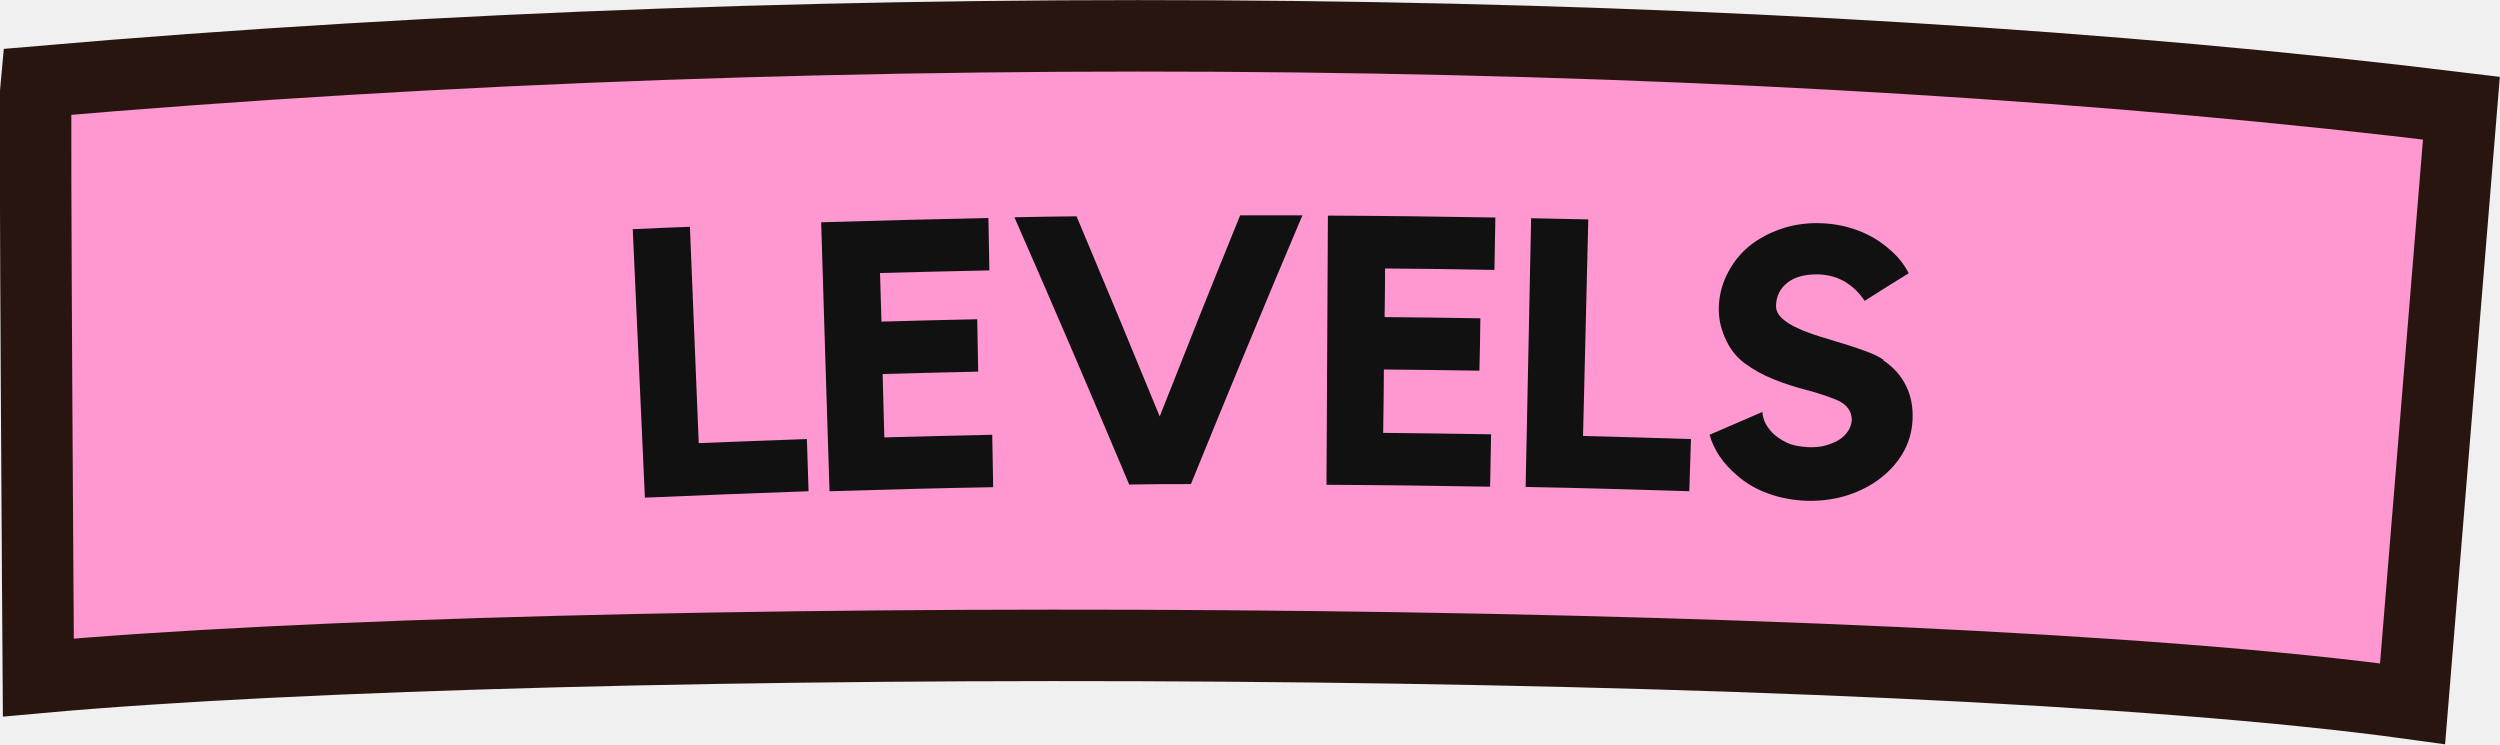
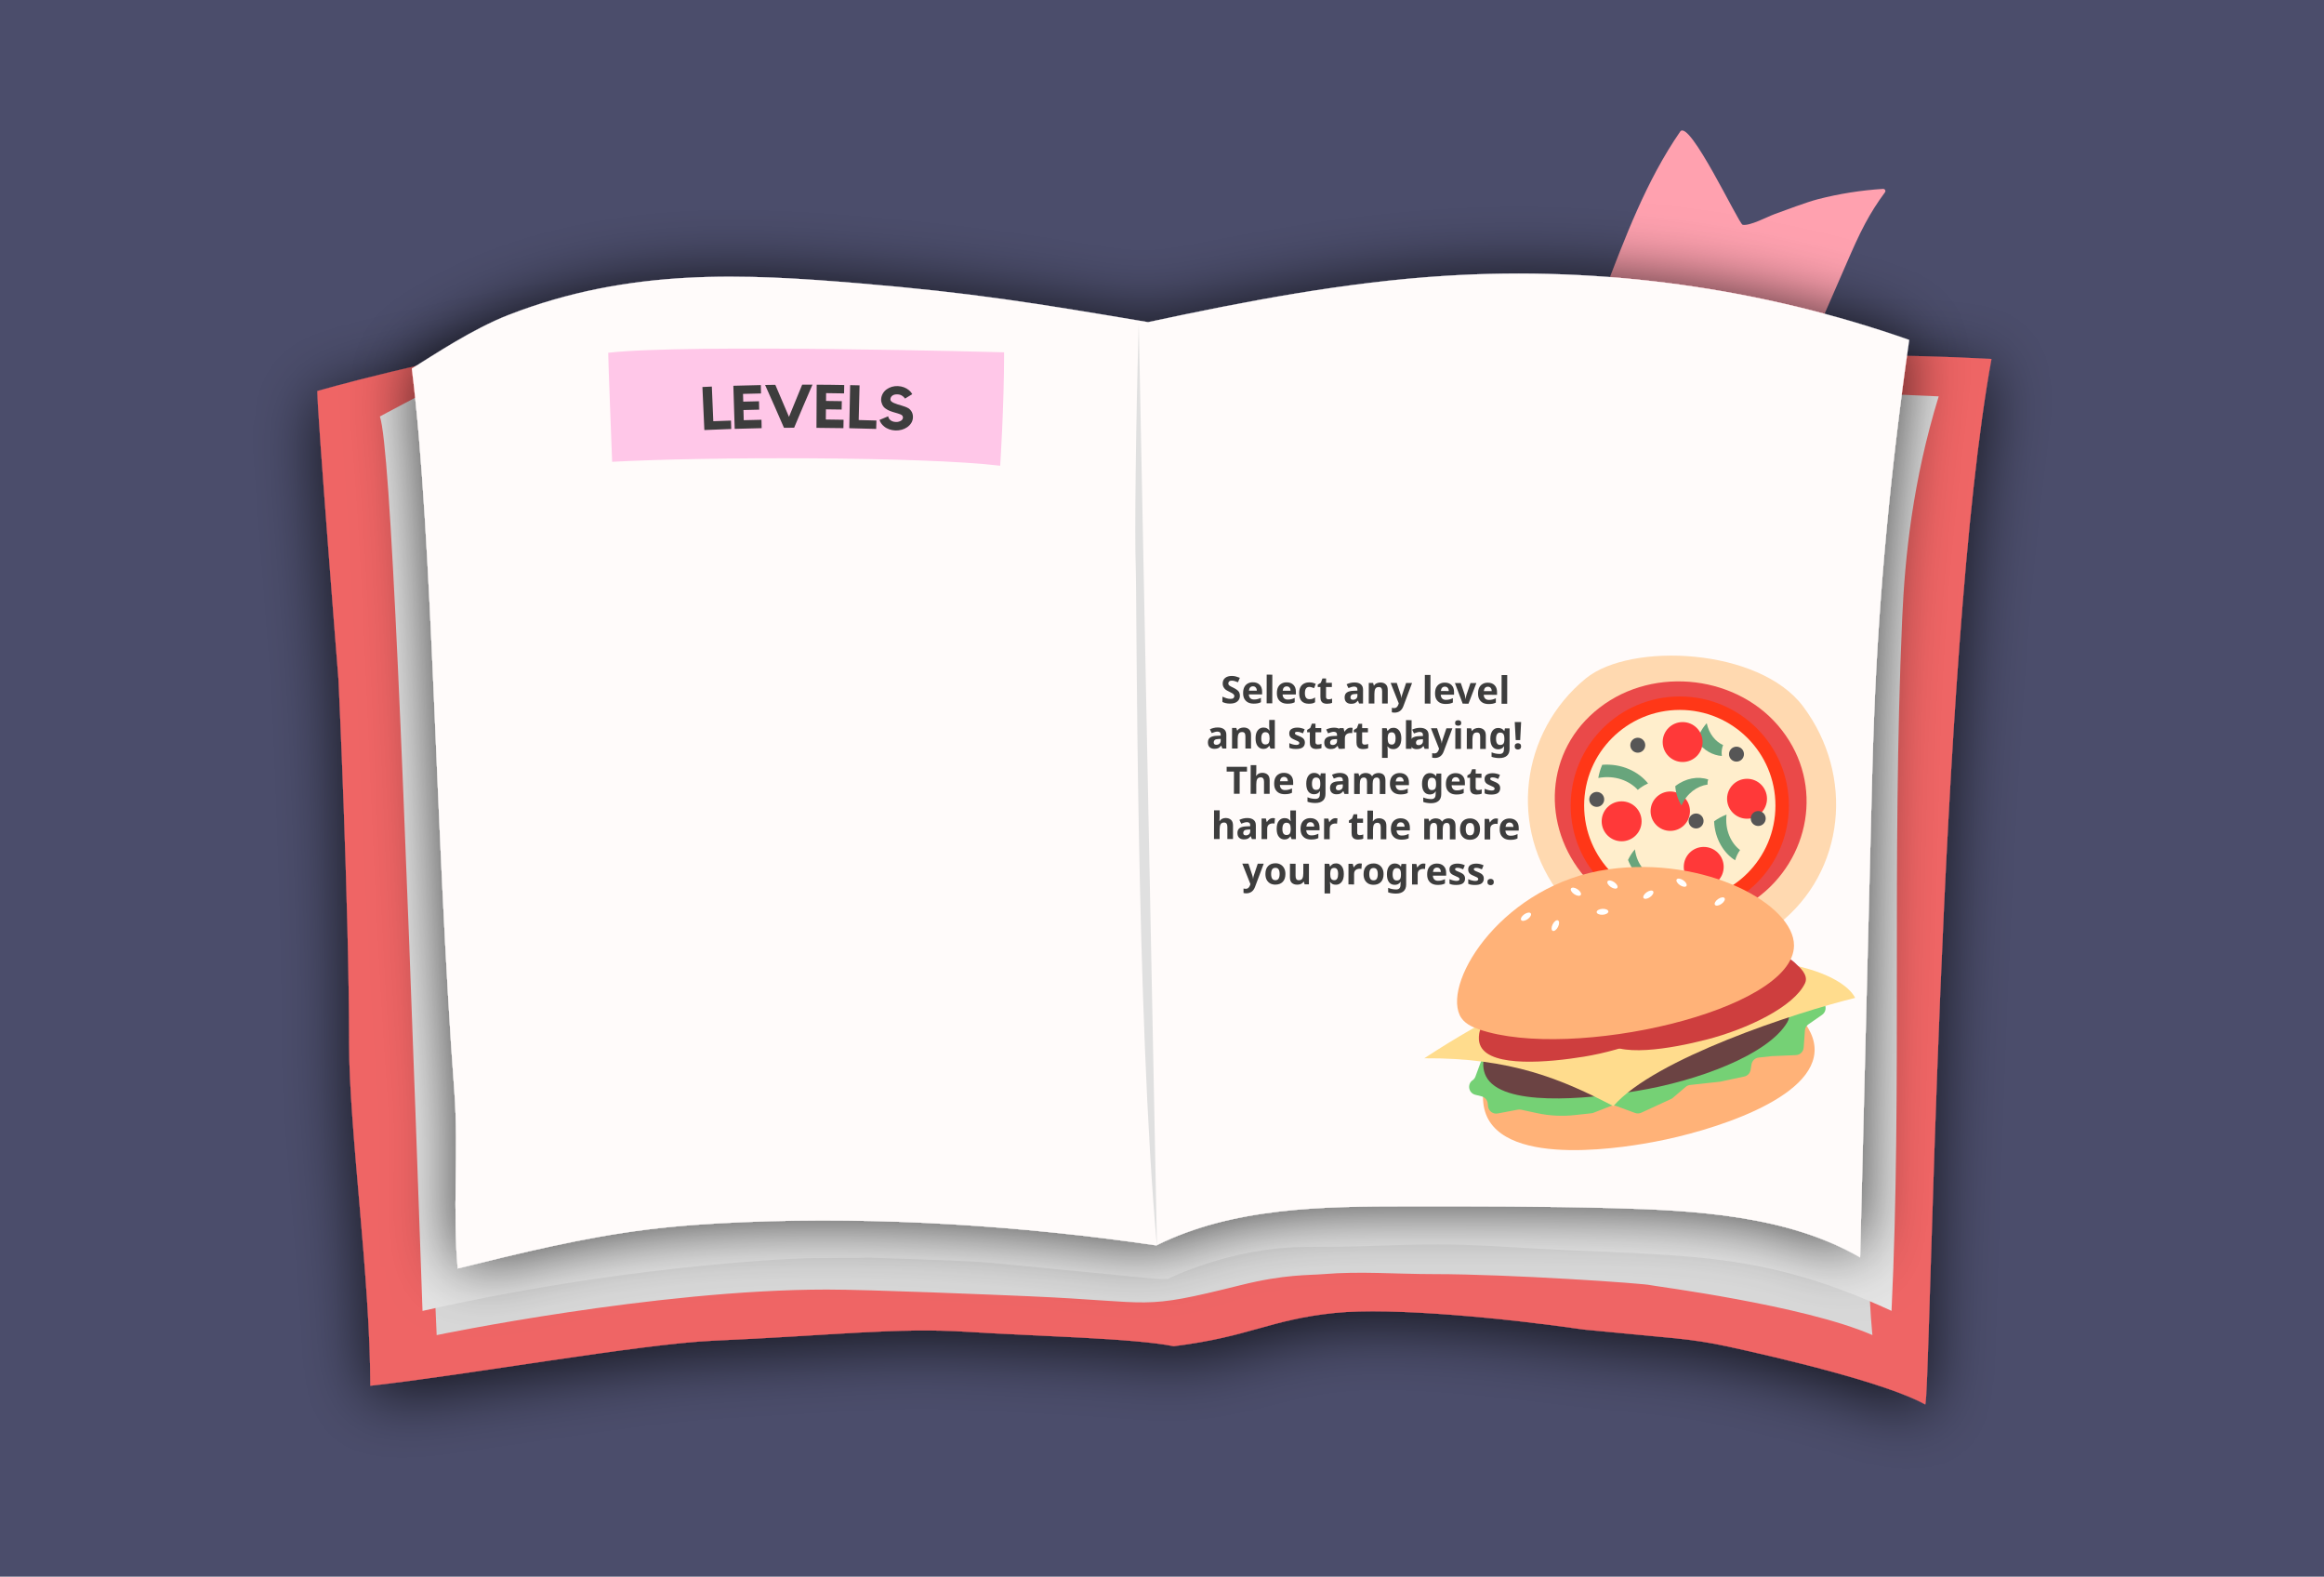
- <svg xmlns="http://www.w3.org/2000/svg" id="Layer_2" data-name="Layer 2" viewBox="0 0 104.94 31.24">
+ <svg xmlns="http://www.w3.org/2000/svg" viewBox="0 0 432 293">
  <defs>
    <style>
      .cls-1 {
-         fill: #111;
+         letter-spacing: .03em;
+       }
+ 
+       .cls-2 {
+         fill: #e0e0e0;
+       }
+ 
+       .cls-2, .cls-3, .cls-4, .cls-5, .cls-6, .cls-7, .cls-8, .cls-9, .cls-10, .cls-11, .cls-12, .cls-13, .cls-14, .cls-15, .cls-16, .cls-17, .cls-18, .cls-19, .cls-20, .cls-21 {
        stroke-width: 0px;
      }

-       .cls-2 {
-         fill: #ff98d1;
-         stroke: #281510;
+       .cls-3 {
+         fill: #75d175;
+       }
+ 
+       .cls-4 {
+         fill: #565656;
+       }
+ 
+       .cls-5 {
+         fill: #ef6565;
+         filter: url(#drop-shadow-1);
+       }
+ 
+       .cls-22 {
+         letter-spacing: -.02em;
+       }
+ 
+       .cls-6 {
+         fill: #ffc7e8;
+       }
+ 
+       .cls-7, .cls-23 {
+         fill: #3d3d3d;
+       }
+ 
+       .cls-8 {
+         fill: #fffbfa;
+         filter: url(#drop-shadow-2);
+       }
+ 
+       .cls-9 {
+         fill: #e5e5e5;
+       }
+ 
+       .cls-10 {
+         fill: #68a57c;
+       }
+ 
+       .cls-11 {
+         fill: #ffdc8d;
+       }
+ 
+       .cls-12 {
+         fill: #6b4343;
+       }
+ 
+       .cls-13 {
+         fill: #4b4d6b;
+       }
+ 
+       .cls-14 {
+         fill: #ffb278;
+       }
+ 
+       .cls-15 {
+         fill: #ff3939;
+       }
+ 
+       .cls-16 {
+         fill: #ea4949;
+       }
+ 
+       .cls-23 {
+         font-family: Kollektif-Bold, Kollektif;
+         font-size: 7.01px;
+         font-weight: 700;
+       }
+ 
+       .cls-17 {
+         fill: #ffd9b0;
+       }
+ 
+       .cls-18 {
+         fill: #ce3e3e;
+       }
+ 
+       .cls-24 {
+         fill: #fec;
+         stroke: #ff3717;
        stroke-miterlimit: 10;
-         stroke-width: 3px;
+         stroke-width: 2.5px;
+       }
+ 
+       .cls-25 {
+         letter-spacing: 0em;
+       }
+ 
+       .cls-19 {
+         fill: #fff;
+       }
+ 
+       .cls-20 {
+         fill: #ffa1af;
+       }
+ 
+       .cls-21 {
+         fill: #d8d8d8;
      }
    </style>
+     <filter id="drop-shadow-1" filterUnits="userSpaceOnUse">
+       <feOffset dx="0" dy="2" />
+       <feGaussianBlur result="blur" stdDeviation="6" />
+       <feFlood flood-color="#000" flood-opacity=".75" />
+       <feComposite in2="blur" operator="in" />
+       <feComposite in="SourceGraphic" />
+     </filter>
+     <filter id="drop-shadow-2" filterUnits="userSpaceOnUse">
+       <feOffset dx="0" dy="0" />
+       <feGaussianBlur result="blur-2" stdDeviation="6" />
+       <feFlood flood-color="#000" flood-opacity=".75" />
+       <feComposite in2="blur-2" operator="in" />
+       <feComposite in="SourceGraphic" />
+     </filter>
  </defs>
-   <g id="Layer_3" data-name="Layer 3">
-     <path class="cls-2" d="M103.32,4.54l-2.05,25c-21.8-3.02-77.86-3.08-99.66-1.1,0,0-.17-24.39-.1-25C35.77.47,74.28.98,103.32,4.54Z" />
+   <g id="Layer_1" data-name="Layer 1">
+     <rect class="cls-13" width="432" height="293" />
+     <path class="cls-5" d="M248.09,244c10.67-1.11,32.2,1.03,46.37,3.09l16.9,1.61c3.32.32,6.61.83,9.86,1.54,9.47,2.07,29.38,6.72,36.64,10.76h0c.96.35,2.47-140.57,12.33-194.29-35.6-1.96-60.92,1.03-86.66.53-58.61-1.14-100.46,9.41-114.25-.53-25.71-18.53-110.3,5.96-110.3,5.96,0,3.98,3.94,53.67,3.94,53.67,0,0,1.97,41.74,1.97,67.58,0,15.9,3.94,43.73,3.94,63.61,17.87-1.98,50.33-7.79,63.83-8.38,22.18-.97,34.01-2.48,47.07-1.65,12.79.82,30.94,1.17,38.46,2.68,14.26-1.79,17.71-4.91,29.88-6.18Z" />
+     <path class="cls-21" d="M81.16,248.12s40.67-8.47,72.58-8.47c7.92,0,31.42.98,37.68,1.25,23.7,1.03,20.19,2.68,39.16-2.06,8.24-2.06,12.61-1.82,15.46-2.06,6.79-.57,13.39,0,20.61,0,13.98,0,39.28,1.74,40.19,2.06.4.14,28.47,3.7,41.22,9.27,0,0-2.06-19.58,1.03-28.85-39.77-1.49-84.18-2.52-123.95-4.01-29.19-1.09-58.39-2.19-87.6-2.65-7.83-.13-15.66.24-23.47.91-5.68.49-15.86.9-24.66,6.89-1.06.72-9.17,4.44-9.27,2.98-.17-2.32,1.03,24.73,1.03,24.73Z" />
+     <path class="cls-20" d="M350.05,35.11c.34-.02.54.36.34.63-1.37,1.85-2.61,3.79-3.69,5.82-1.22,2.27-2.25,4.63-3.28,6.99-2.19,5.04-4.39,10.07-6.58,15.11-.18.41-.38.85-.76,1.09-.49.31-1.13.2-1.69.07-10.81-2.31-21.78-3.88-32.8-4.71-1.45-2.32-2.04-3.26-3.49-5.58,3.98-10.37,7.9-20.92,14.22-30.07,1.71-2.48,10.9,17.15,11.61,17.31,1.31.28,4.66-1.52,5.94-1.98,1.98-.72,5.98-2.23,8.02-2.76,3.99-1.03,8.07-1.67,12.18-1.93Z" />
+     <path class="cls-9" d="M215.32,237.66c.48.01.95.02.95.02.31,0,.58,0,.78,0,0,0,11.87-5.94,25.72-5.94,17.03,0,20.58-1.06,37.6,0,31.66,1.98,45.51,0,71.24,11.87,1.98-41.56,0-83.11,1.98-128.62.5-11.57,1.98-25.72,6.79-41.33-19.15-.83-38.3-1.66-57.44-2.49-3.63-.16-34.16-1.11-68.84-1.43-63.9-.59-80.99-2.52-112.03-6.19-5.94-.7-21.16-3.43-21.77-1.98-.12.3-29.7,15.76-29.68,15.83,1.98,5.94,4.32,63.41,7.92,166.22,18.85-4.24,35.02-6.56,47.49-7.92,11.99-1.3,19.83-1.78,25.39-1.89,0,0,0,0,0,0,5.06,0,10.23-.09,10.23-.09,12.89.43,19.33.64,23.72,1.07,2.55.25,28.77,2.84,29.95,2.87Z" />
+     <path class="cls-8" d="M76.56,68.48c3.94-2.43,11.29-7.35,17.95-9.94,22.63-8.81,43.97-7.66,65.16-5.89,21.12,1.76,32.84,3.69,53.74,7.22,18.24-3.9,36.62-7.44,55.23-8.61,29.16-1.83,58.69,2.24,86.26,11.91-3.35,23.21-5.64,46.8-6.54,70.23-.24,6.1-.39,12.2-.54,18.3-.68,27.32-1.37,54.64-2.05,81.96-13.49-7.79-30.68-8.74-46.26-9.15-12.58-.33-25.17-.33-37.75-.32-15.94,0-32.54.17-46.82,7.25-24.97-3.65-51.4-5.37-76.62-4.32-6.02.25-12.04.64-18.01,1.38-11.9,1.48-23.58,4.36-35.23,7.23-.96-10.12.16-22.34-.61-32.69-3.57-48.15-3.96-102.9-7.92-134.56Z" />
+     <path class="cls-2" d="M211.68,60.08c-.57,19.29-.77,39.54-.57,45.01.24,6.4,0,83.11,3.96,126.64" />
+   </g>
+   <g id="Layer_2" data-name="Layer 2">
    <g>
-       <path class="cls-1" d="M29.34,18.6c1.51-.06,3.02-.12,4.53-.17.02.73.05,1.46.07,2.19-2.29.08-4.58.17-6.87.27-.17-3.76-.34-7.51-.51-11.27.8-.04,1.6-.07,2.4-.1.12,3.03.25,6.05.37,9.08Z" />
-       <path class="cls-1" d="M34.48,9.33c2.34-.07,4.67-.13,7.01-.18.01.73.03,1.46.04,2.2-1.53.03-3.06.07-4.59.11.02.68.04,1.36.06,2.04,1.34-.04,2.68-.07,4.02-.1.01.73.03,1.46.04,2.2-1.34.03-2.67.06-4.01.1.02.89.05,1.77.07,2.66,1.51-.04,3.02-.08,4.53-.11.01.73.03,1.46.04,2.2-2.29.04-4.58.1-6.87.17-.12-3.76-.24-7.52-.35-11.28Z" />
-       <path class="cls-1" d="M52.06,9.04c.87,0,1.74,0,2.61,0-1.59,3.75-3.15,7.52-4.68,11.28-.86,0-1.73,0-2.59.02-1.58-3.75-3.18-7.49-4.82-11.22.87-.02,1.74-.03,2.61-.04,1.18,2.8,2.34,5.6,3.49,8.4,1.11-2.82,2.23-5.63,3.38-8.45Z" />
-       <path class="cls-1" d="M55.76,9.05c2.34.01,4.67.04,7.01.08-.01.73-.03,1.46-.04,2.2-1.53-.03-3.06-.05-4.59-.06,0,.68-.01,1.36-.02,2.04,1.34.01,2.68.03,4.02.05-.01.73-.02,1.46-.04,2.2-1.34-.02-2.67-.04-4.01-.05,0,.89-.02,1.77-.03,2.66,1.51.01,3.02.04,4.53.06-.01.73-.03,1.46-.04,2.2-2.29-.04-4.58-.07-6.87-.08.02-3.76.04-7.52.06-11.28Z" />
-       <path class="cls-1" d="M66.45,18.3c1.51.04,3.02.08,4.53.13-.02.73-.05,1.46-.07,2.19-2.29-.07-4.58-.14-6.87-.18.08-3.76.15-7.52.23-11.28.8.02,1.6.03,2.4.05-.07,3.03-.15,6.06-.22,9.08Z" />
-       <path class="cls-1" d="M79.06,15.13c.43.29.74.64.95,1.07.21.42.3.91.27,1.45-.03.51-.17.98-.43,1.41-.26.43-.61.8-1.06,1.12-.41.29-.87.5-1.37.65-.51.14-1.04.21-1.6.19-.56-.02-1.09-.12-1.59-.3-.5-.18-.94-.43-1.32-.77-.57-.48-.96-1.04-1.15-1.7.74-.32,1.48-.64,2.22-.96,0,.11.03.24.09.4.07.16.18.32.32.47.15.15.35.29.59.41.24.12.55.18.91.2.29.01.55-.01.77-.08.23-.07.42-.15.57-.25.15-.1.27-.23.36-.37.08-.14.13-.28.14-.43,0-.17-.04-.33-.14-.48-.1-.15-.27-.28-.49-.37-.41-.17-.85-.31-1.31-.43-.46-.12-.9-.26-1.34-.44-.43-.17-.83-.39-1.2-.66-.37-.27-.65-.63-.85-1.1-.18-.41-.27-.84-.25-1.3.02-.51.15-1,.41-1.47.25-.47.59-.86,1.01-1.17.4-.29.85-.51,1.34-.66.49-.15,1.01-.21,1.54-.19.54.02,1.05.12,1.53.3.48.18.91.43,1.29.76.37.3.65.65.85,1.04-.62.38-1.24.77-1.85,1.16-.21-.32-.47-.58-.79-.78-.32-.2-.69-.31-1.1-.33-.57-.02-1.01.09-1.33.33-.32.24-.49.57-.5.98,0,.19.07.36.24.52.17.16.39.3.66.42.27.13.58.24.92.35.34.1.68.21,1.02.31.34.1.65.21.95.32.3.11.54.23.72.35Z" />
+       <path class="cls-17" d="M290.21,166.53c-9.89-12.61-7.63-30.47,4.58-40.46,8.28-6.77,32.22-5.69,40.38,5.21,9.61,12.82,7.83,30.72-4.58,40.46-12.42,9.74-30.5,7.4-40.38-5.21Z" />
+       <path class="cls-16" d="M294.65,163.05c-8.19-9.45-7.59-23.62,2.69-31.54,10.24-7.93,26.02-5.97,33.88,4.18,7.9,10.16,5.18,24.07-4.74,31.29-9.95,7.22-23.61,5.52-31.83-3.94Z" />
+       <circle class="cls-24" cx="312.25" cy="149.71" r="19.03" />
+       <circle class="cls-15" cx="324.75" cy="148.44" r="3.71" />
+       <circle class="cls-15" cx="301.44" cy="152.63" r="3.71" />
+       <circle class="cls-15" cx="310.48" cy="150.75" r="3.66" />
+       <path class="cls-10" d="M308.17,163.18c-.06.33-.08.68-.03,1.05-2.07-.03-4.44-1.59-5.51-4.42.34-.72.77-1.38,1.28-1.97.36,2.97,2.31,4.92,4.26,5.33Z" />
+       <path class="cls-10" d="M320.07,140.49c-.11-.75,0-1.45.23-2.03-1.39-.62-2.62-2.06-3.04-4.06-.84.92-1.48,2.06-1.83,3.34,1.25,1.72,3.02,2.65,4.63,2.75Z" />
+       <path class="cls-10" d="M318.63,152.63c.74-.54,1.52-.95,2.31-1.25-.34,2.95.89,5.36,2.51,6.59-.39.55-.7,1.19-.91,1.91-2.08-1.31-3.78-3.93-3.91-7.26Z" />
+       <circle class="cls-15" cx="312.78" cy="137.9" r="3.71" />
+       <circle class="cls-15" cx="316.7" cy="161.1" r="3.71" />
+       <path class="cls-10" d="M306.36,145.59c-.72.32-1.36.73-1.92,1.2-1.51-1.67-4.22-2.8-7.34-2.21.14-.81.38-1.63.73-2.45,3.65-.28,6.76,1.27,8.52,3.46Z" />
+       <path class="cls-10" d="M312.57,149.69c-.68-1.09-1.07-2.33-1.16-3.59,1.91-1.5,4.24-1.89,6.13-1.24-.12.31-.16.64-.12.94-1.96.27-3.87,1.65-4.85,3.89Z" />
+       <circle class="cls-4" cx="310.79" cy="164.8" r="1.39" />
+       <circle class="cls-4" cx="304.44" cy="138.49" r="1.39" />
+       <circle class="cls-4" cx="326.83" cy="152.11" r="1.39" />
+       <circle class="cls-4" cx="296.81" cy="148.56" r="1.39" />
+       <circle class="cls-4" cx="322.79" cy="140.15" r="1.39" />
+       <circle class="cls-4" cx="315.28" cy="152.57" r="1.39" />
    </g>
+     <g>
+       <path class="cls-14" d="M276.06,206.61c3.41,10.87,27.84,6.27,31.68,5.54,9.83-1.85,30.1-7.89,29.56-17.45-.29-5.09-6.36-9.1-10.49-11.84-15.08-9.98-35.69-9.49-46.31,8.15-1.92,3.2-6.13,10.18-4.44,15.59Z" />
+       <path class="cls-3" d="M273.73,200.75h0c-1.05.74-.75,2.38.5,2.7l1.19.3c.61.16,1.06.67,1.13,1.3l.06.56c.1.87.92,1.48,1.78,1.32l3.74-.71c.2-.04.4-.03.6,0l3.01.65c2.28.49,4.63.61,6.95.36l3.13-.34c.13-.01.26-.05.38-.09l3.2-1.25c.34-.13.73-.14,1.07,0l3.46,1.28c.38.14.79.12,1.15-.04l5.52-2.54c.13-.06.24-.13.35-.22l2.41-2.05c.23-.2.51-.32.81-.35l5.48-.6c.05,0,.1-.01.15-.02l4.44-.95c.61-.13,1.07-.62,1.17-1.23l.17-1.03c.11-.67.65-1.18,1.33-1.26l2.46-.27s.06,0,.1,0l4.37-.19c.77-.03,1.38-.64,1.44-1.4l.23-3.18c.03-.46.27-.87.64-1.13l2.56-1.78c.7-.49.86-1.47.34-2.15l-.64-.85c-.29-.38-.73-.6-1.21-.6l-11.89.03c-.09,0-.19,0-.28.03l-39.6,7.61c-.07.01-.14.03-.2.05l-8.76,2.98c-.43.15-.77.48-.93.91l-1.28,3.47c-.11.29-.3.53-.55.71Z" />
+       <path class="cls-12" d="M275.79,196.8c-.07.52-.25,1.89.45,3.25,2.94,5.66,18.39,4.27,27.97,2.7,11.39-1.86,24.44-6.73,28.01-12.75,1.31-2.2-1.38-4.69-1.84-5.26-9.96-12.37-52.78-.61-54.59,12.06Z" />
+       <path class="cls-11" d="M264.74,196.67c16.09-.12,25.55,3.87,35.17,8.89,7.57-8.79,33.99-17.43,44.93-20.11,0,0-4.05-10.95-45.13-6.3-13.55,5.27-23.03,9.73-34.96,17.52Z" />
+       <path class="cls-18" d="M297.44,190.82c-.02.36-.05,1.32.51,2.21,2.37,3.71,12.82,1.82,19.26.17,7.66-1.97,16.26-6.12,18.32-10.48.75-1.59-1.24-3.15-1.59-3.51-7.58-7.91-36.06,2.78-36.5,11.61Z" />
+       <path class="cls-18" d="M274.95,192.24c-.05.36-.17,1.31.31,2.24,2.02,3.91,12.61,2.96,19.17,1.89,7.81-1.28,16.74-4.63,19.18-8.79.89-1.52-.95-3.24-1.27-3.64-6.84-8.56-36.17-.46-37.4,8.29Z" />
+       <path class="cls-14" d="M271.34,188.65c-3.07-6.61,8.33-24.39,27.64-27.1,18.07-2.53,34.54,6.54,34.5,14.17-.05,12.17-41.39,21.46-58.52,15.59-1.28-.44-2.91-1.13-3.62-2.66Z" />
+       <ellipse class="cls-19" cx="312.59" cy="164.06" rx=".55" ry="1.09" transform="translate(2.15 332.15) rotate(-56.13)" />
+       <ellipse class="cls-19" cx="299.75" cy="164.41" rx=".55" ry="1.09" transform="translate(-3.83 321.64) rotate(-56.13)" />
+       <ellipse class="cls-19" cx="306.41" cy="166.26" rx="1.09" ry=".55" transform="translate(-39.89 206.37) rotate(-35.09)" />
+       <ellipse class="cls-19" cx="289.11" cy="172" rx="1.09" ry=".55" transform="translate(4.36 351.13) rotate(-62.92)" />
+       <ellipse class="cls-19" cx="319.68" cy="167.52" rx="1.09" ry=".55" transform="translate(-38.2 214.23) rotate(-35.09)" />
+       <ellipse class="cls-19" cx="297.88" cy="169.47" rx="1.09" ry=".55" transform="translate(-9.44 17.78) rotate(-3.37)" />
+       <ellipse class="cls-19" cx="283.66" cy="170.36" rx="1.09" ry=".55" transform="translate(-46.38 194.03) rotate(-35.09)" />
+       <ellipse class="cls-19" cx="292.95" cy="165.75" rx=".55" ry="1.09" transform="translate(-7.95 316.58) rotate(-56.13)" />
+     </g>
+     <path class="cls-6" d="M186.65,65.47c0,10.15-.73,21.08-.73,21.08-14.39-1.73-54.55-1.69-72.13-.73,0,0-.77-19.72-.73-20.26,14.57-1.7,73.59-.09,73.59-.09Z" />
+     <g>
+       <path class="cls-7" d="M132.58,78.28c1.1-.05,2.2-.09,3.3-.12.02.52.03,1.04.05,1.56-1.67.06-3.34.12-5,.2-.12-2.67-.24-5.33-.36-8,.58-.03,1.17-.05,1.75-.08.09,2.15.18,4.3.27,6.44Z" />
+       <path class="cls-7" d="M136.33,71.69c1.7-.05,3.4-.1,5.1-.13.01.52.02,1.04.03,1.56-1.11.02-2.23.05-3.34.08.01.48.03.96.04,1.44.98-.03,1.95-.05,2.93-.07.01.52.02,1.04.03,1.56-.97.02-1.94.04-2.92.07.02.63.03,1.26.05,1.89,1.1-.03,2.2-.06,3.3-.08,0,.52.02,1.04.03,1.56-1.67.03-3.34.07-5.01.13-.08-2.67-.17-5.34-.25-8Z" />
+       <path class="cls-7" d="M149.13,71.48c.63,0,1.27,0,1.9,0-1.16,2.66-2.29,5.33-3.41,8.01-.63,0-1.26,0-1.89.01-1.15-2.66-2.32-5.31-3.51-7.96.63-.01,1.27-.02,1.9-.03.86,1.98,1.71,3.97,2.54,5.96.81-2,1.63-4,2.46-6Z" />
+       <path class="cls-7" d="M151.83,71.49c1.7,0,3.4.03,5.1.06,0,.52-.02,1.04-.03,1.56-1.11-.02-2.23-.03-3.34-.05,0,.48,0,.96-.01,1.45.98,0,1.95.02,2.93.04,0,.52-.02,1.04-.03,1.56-.97-.02-1.94-.03-2.92-.04,0,.63-.01,1.26-.02,1.89,1.1.01,2.2.03,3.3.05,0,.52-.02,1.04-.03,1.56-1.67-.03-3.34-.05-5.01-.06.01-2.67.03-5.34.04-8.01Z" />
+       <path class="cls-7" d="M159.62,78.06c1.1.03,2.2.06,3.3.09-.02.52-.03,1.04-.05,1.56-1.67-.05-3.34-.1-5-.13.05-2.67.11-5.34.16-8.01.58.01,1.17.02,1.75.04-.05,2.15-.11,4.3-.16,6.45Z" />
+       <path class="cls-7" d="M168.8,75.82c.31.2.54.46.7.76.15.3.22.64.2,1.03-.02.36-.12.69-.31,1-.19.3-.45.57-.77.79-.3.2-.63.36-1,.46-.37.1-.76.15-1.17.14-.41-.02-.79-.09-1.16-.22-.37-.13-.69-.31-.96-.54-.42-.34-.7-.74-.84-1.2.54-.23,1.08-.45,1.62-.68,0,.08.02.17.07.29.05.12.13.23.24.34.11.11.25.21.43.29.18.08.4.13.66.14.21,0,.4,0,.56-.06.17-.05.3-.11.42-.18.11-.07.2-.16.26-.26.06-.1.09-.2.1-.31,0-.12-.03-.23-.1-.34-.08-.11-.19-.2-.36-.26-.3-.12-.62-.22-.95-.31-.33-.09-.66-.19-.97-.31-.32-.12-.61-.28-.87-.47-.27-.19-.48-.45-.62-.78-.13-.29-.2-.6-.19-.92.01-.36.11-.71.29-1.04.18-.33.43-.61.74-.83.29-.21.62-.36.97-.47.36-.1.73-.15,1.12-.13.39.02.76.09,1.11.22.35.13.67.31.94.54.27.22.47.46.62.74-.45.27-.9.55-1.35.82-.15-.23-.34-.41-.58-.55-.23-.14-.5-.22-.8-.23-.41-.02-.74.06-.97.23-.23.17-.35.4-.37.7,0,.14.05.26.17.37.12.11.28.21.48.3.2.09.42.17.67.25.25.07.5.15.74.22.25.07.48.15.69.23.22.08.39.16.53.25Z" />
+     </g>
+     <text class="cls-23" transform="translate(226.9 130.69) rotate(.1)">
+       <tspan x="0" y="0">Select any level</tspan>
+       <tspan x="-2.65" y="8.41">and sta</tspan>
+       <tspan class="cls-1" x="21.51" y="8.41">r</tspan>
+       <tspan x="24.61" y="8.41">t pl</tspan>
+       <tspan class="cls-22" x="34.95" y="8.41">a</tspan>
+       <tspan class="cls-25" x="39.1" y="8.41">ying!</tspan>
+       <tspan x="1" y="16.82">The game gets </tspan>
+       <tspan x="-1.74" y="25.23">harder the more </tspan>
+       <tspan x="4.08" y="33.63">you progress.</tspan>
+     </text>
  </g>
</svg>
